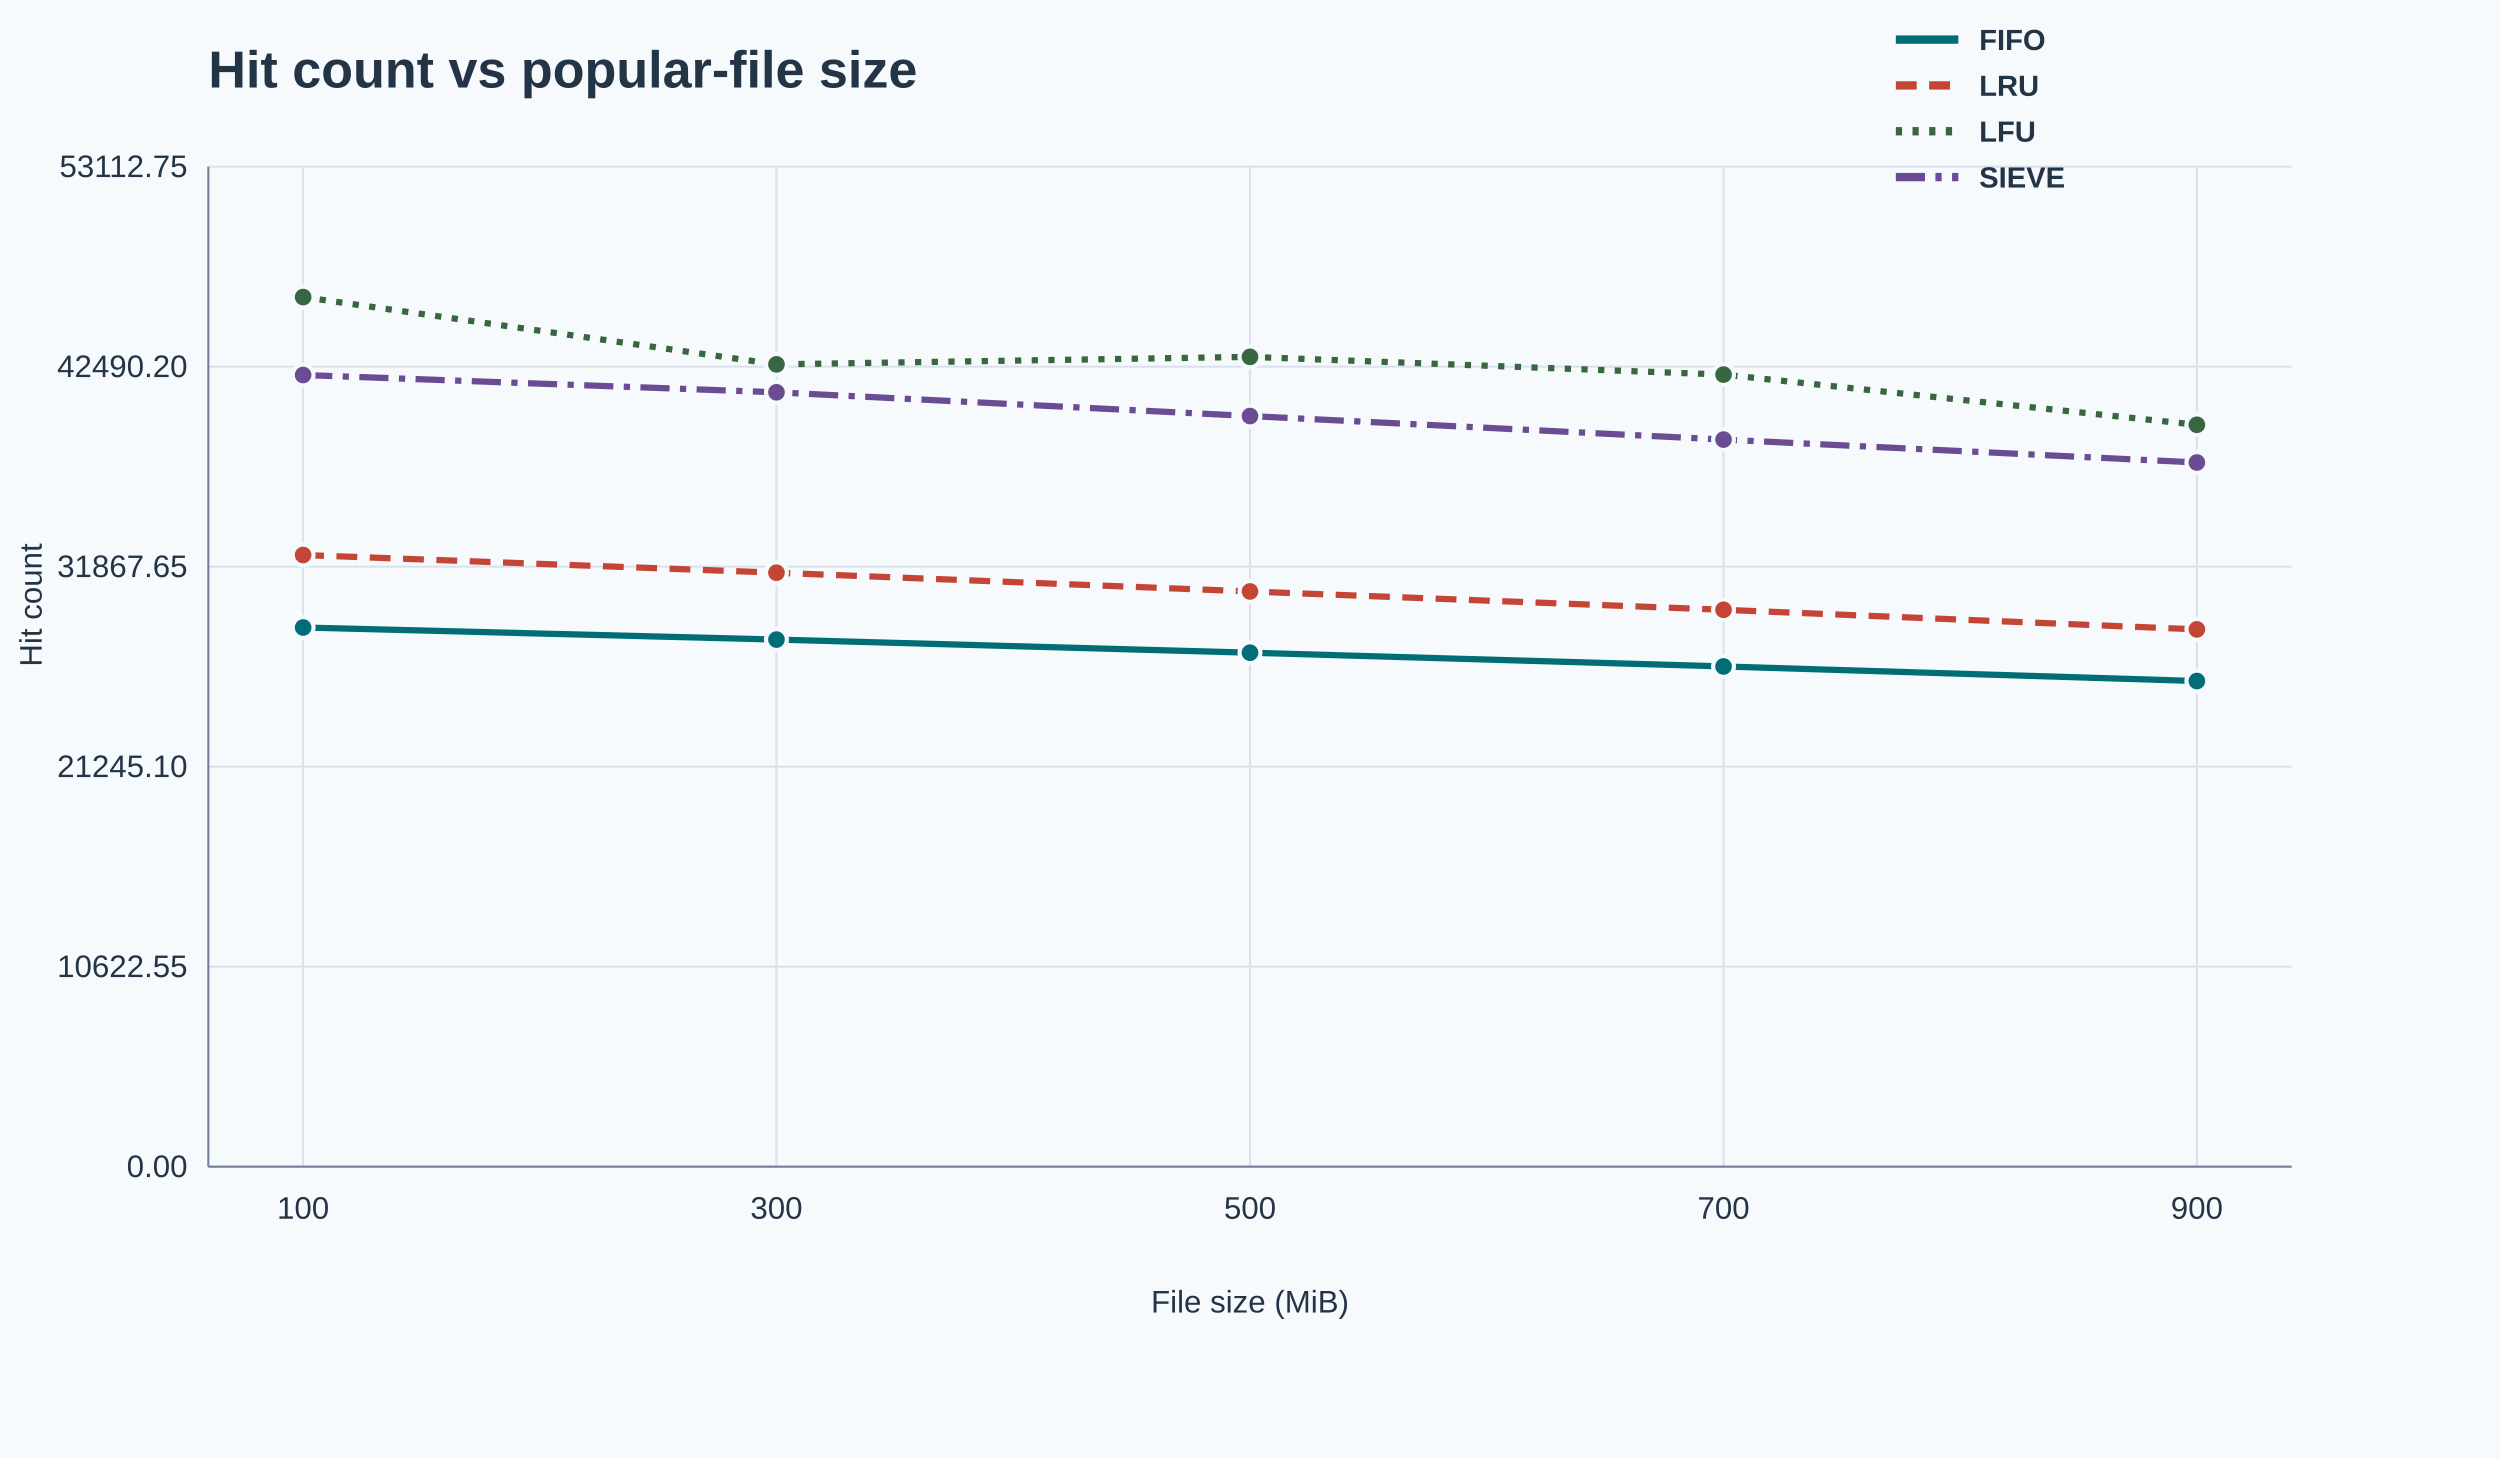
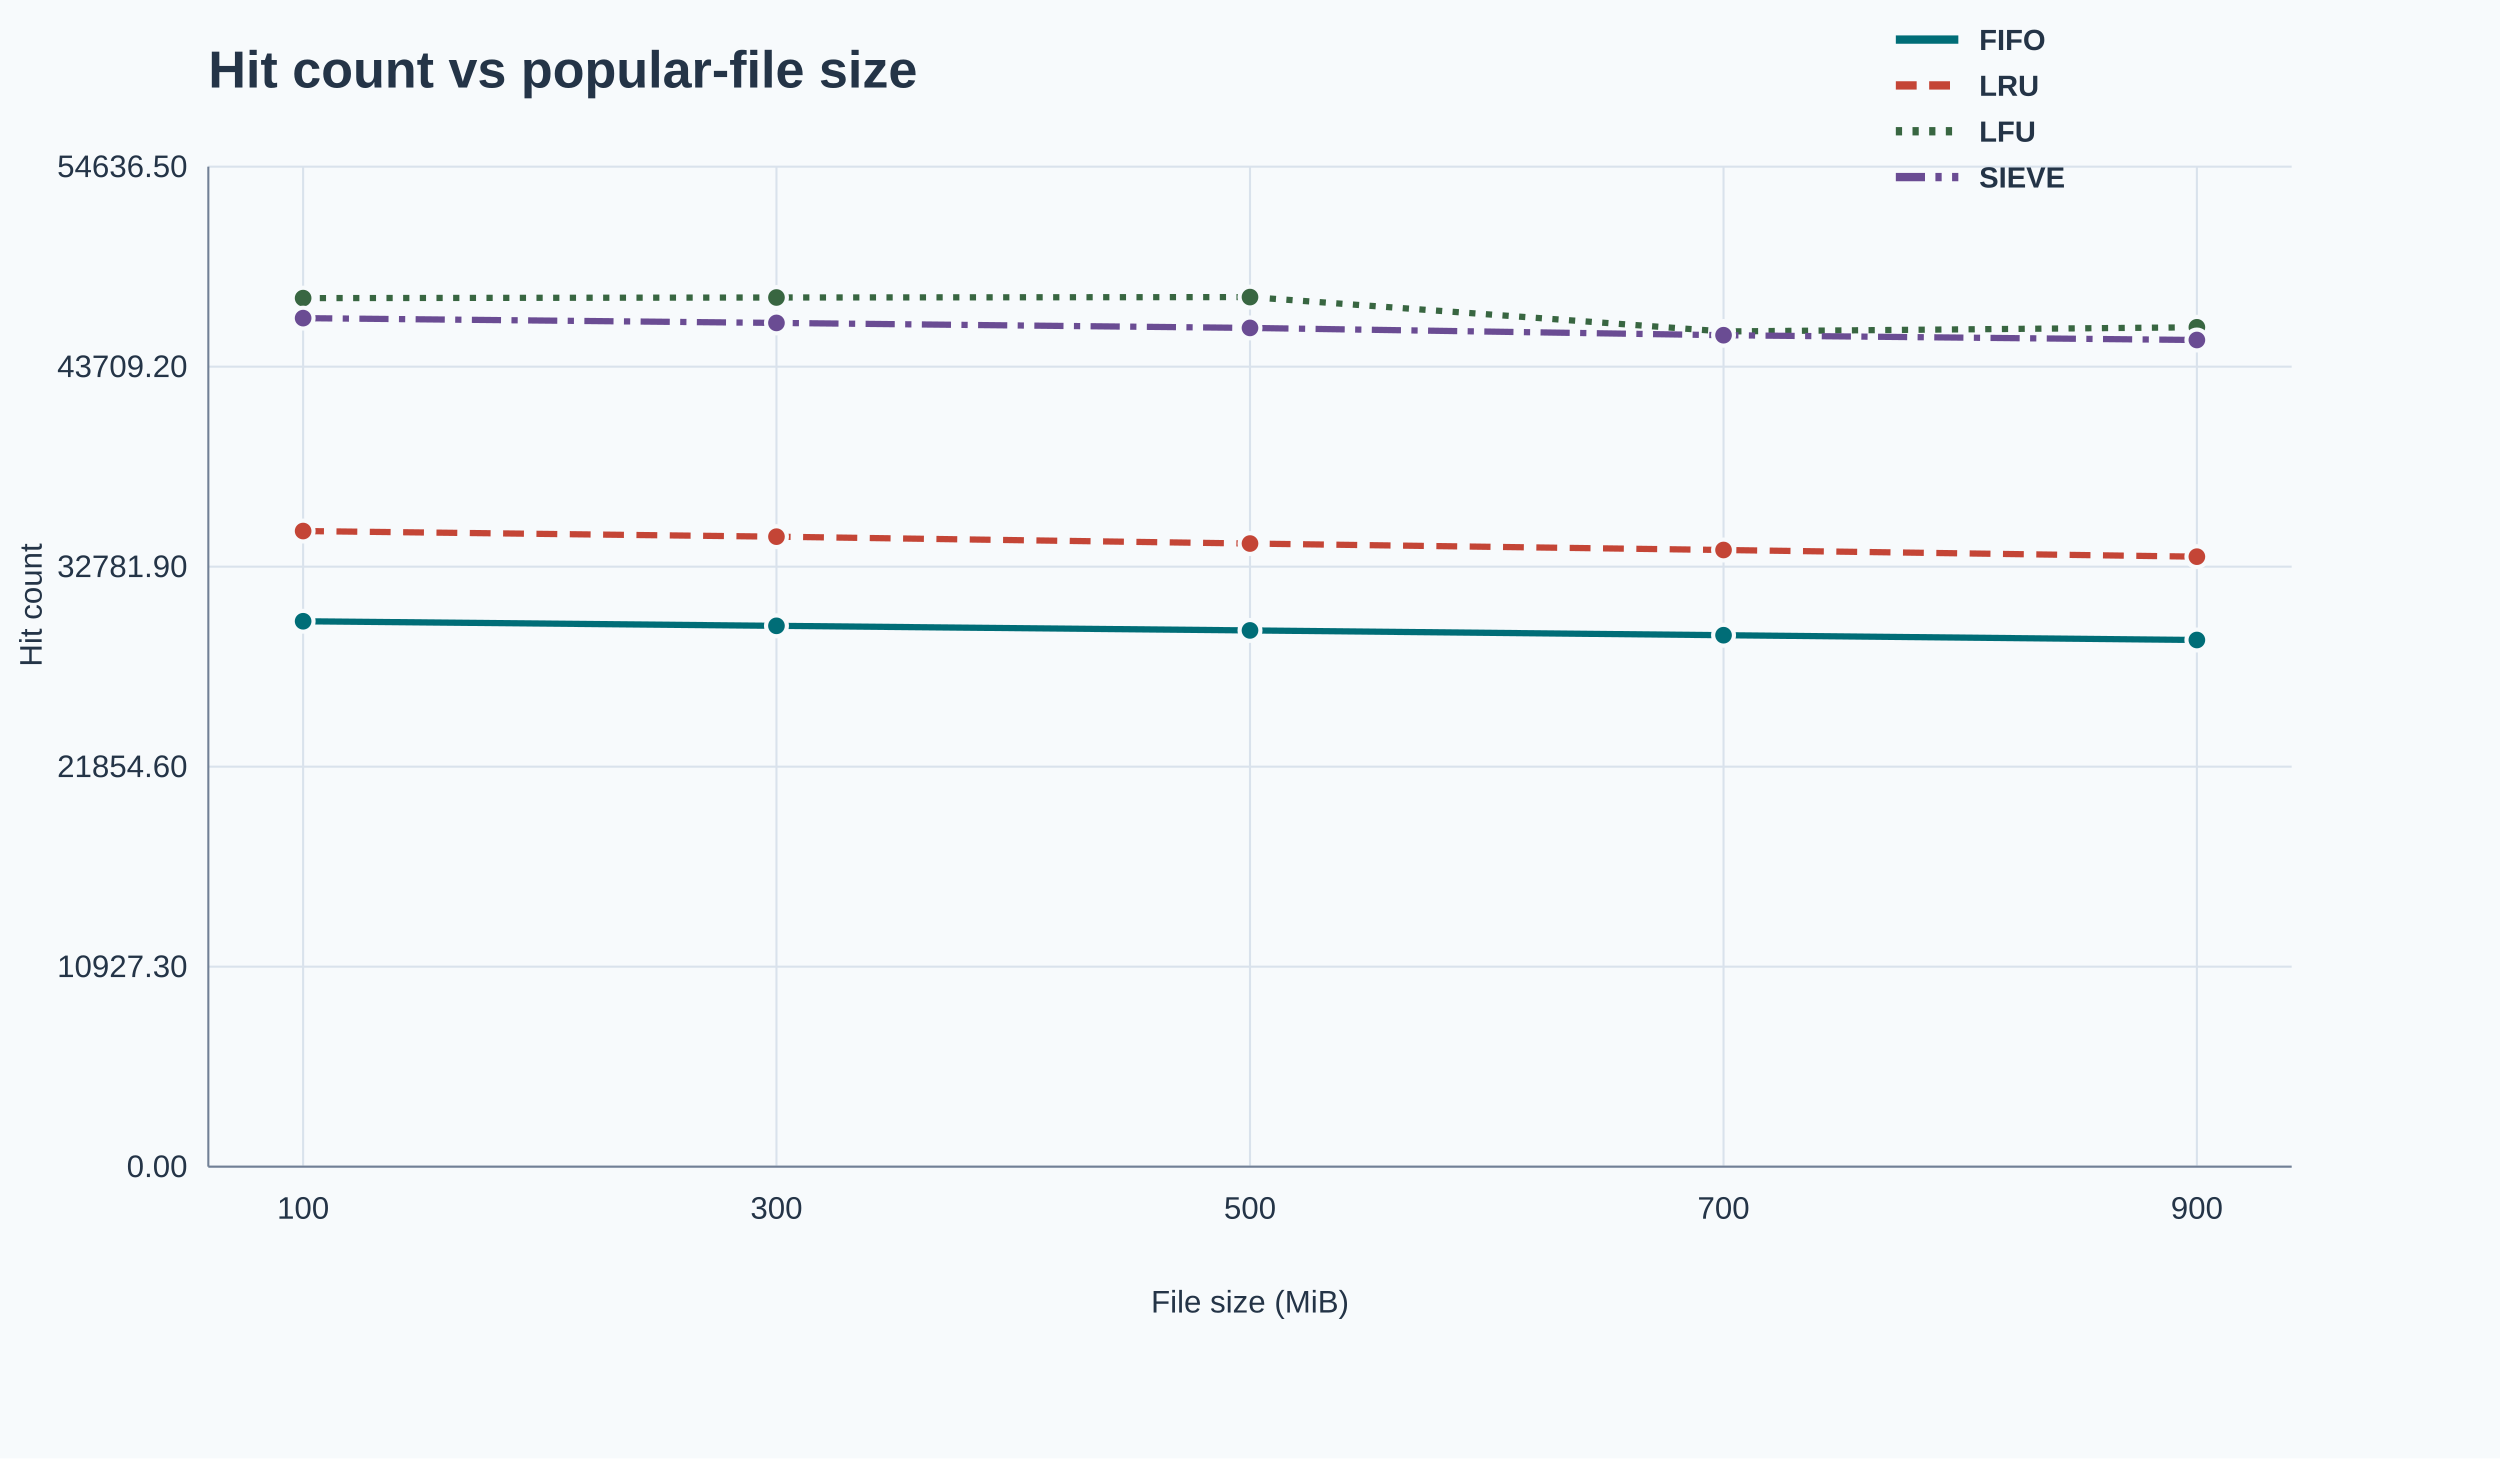
<svg xmlns="http://www.w3.org/2000/svg" width="1200" height="700" viewBox="0 0 1200 700">
  <style>text{font-family:Segoe UI,Arial,sans-serif;fill:#243447}.title{font-size:25px;font-weight:600}.label{font-size:15px}.legend{font-size:14px;font-weight:600}.grid{stroke:#d9e2ec}.axis{stroke:#718096}.line{fill:none;stroke-width:3}.point{stroke:#f7fafc;stroke-width:2}</style>
  <rect width="100%" height="100%" fill="#f7fafc" />
  <text x="100" y="42" class="title">Hit count vs popular-file size</text>
  <text x="600" y="630" class="label" text-anchor="middle">File size (MiB)</text>
  <text x="20" y="320" class="label" transform="rotate(-90 20 320)">Hit count</text>
  <line x1="100" y1="560" x2="1100" y2="560" class="grid" />
  <text x="90" y="565" class="label" text-anchor="end">0.00</text>
  <line x1="100" y1="464" x2="1100" y2="464" class="grid" />
-   <text x="90" y="469" class="label" text-anchor="end">10622.55</text>
+   <text x="90" y="469" class="label" text-anchor="end">10927.30</text>
  <line x1="100" y1="368" x2="1100" y2="368" class="grid" />
-   <text x="90" y="373" class="label" text-anchor="end">21245.10</text>
+   <text x="90" y="373" class="label" text-anchor="end">21854.60</text>
  <line x1="100" y1="272" x2="1100" y2="272" class="grid" />
-   <text x="90" y="277" class="label" text-anchor="end">31867.65</text>
+   <text x="90" y="277" class="label" text-anchor="end">32781.90</text>
  <line x1="100" y1="176" x2="1100" y2="176" class="grid" />
-   <text x="90" y="181" class="label" text-anchor="end">42490.20</text>
+   <text x="90" y="181" class="label" text-anchor="end">43709.20</text>
  <line x1="100" y1="80" x2="1100" y2="80" class="grid" />
-   <text x="90" y="85" class="label" text-anchor="end">53112.75</text>
+   <text x="90" y="85" class="label" text-anchor="end">54636.50</text>
  <line x1="145.5" y1="80" x2="145.5" y2="560" class="grid" />
  <text x="145.5" y="585" class="label" text-anchor="middle">100</text>
  <line x1="372.7" y1="80" x2="372.7" y2="560" class="grid" />
  <text x="372.7" y="585" class="label" text-anchor="middle">300</text>
  <line x1="600.0" y1="80" x2="600.0" y2="560" class="grid" />
  <text x="600.0" y="585" class="label" text-anchor="middle">500</text>
  <line x1="827.3" y1="80" x2="827.3" y2="560" class="grid" />
  <text x="827.3" y="585" class="label" text-anchor="middle">700</text>
  <line x1="1054.5" y1="80" x2="1054.5" y2="560" class="grid" />
  <text x="1054.5" y="585" class="label" text-anchor="middle">900</text>
-   <polyline points="145.5,301.2 372.7,307.0 600.0,313.3 827.3,319.9 1054.5,326.9" class="line" stroke="#006d77" stroke-dasharray="" />
+   <polyline points="145.5,298.2 372.7,300.4 600.0,302.6 827.3,304.9 1054.5,307.2" class="line" stroke="#006d77" stroke-dasharray="" />
  <line x1="910" y1="19" x2="940" y2="19" stroke="#006d77" stroke-width="4" stroke-dasharray="" />
  <text x="950" y="24" class="legend">FIFO</text>
-   <circle cx="145.5" cy="301.2" r="5" fill="#006d77" class="point" />
-   <circle cx="372.7" cy="307.0" r="5" fill="#006d77" class="point" />
-   <circle cx="600.0" cy="313.3" r="5" fill="#006d77" class="point" />
-   <circle cx="827.3" cy="319.9" r="5" fill="#006d77" class="point" />
-   <circle cx="1054.5" cy="326.9" r="5" fill="#006d77" class="point" />
-   <polyline points="145.5,266.4 372.7,274.9 600.0,283.9 827.3,292.7 1054.5,302.1" class="line" stroke="#c44536" stroke-dasharray="10 6" />
+   <circle cx="145.5" cy="298.2" r="5" fill="#006d77" class="point" />
+   <circle cx="372.7" cy="300.4" r="5" fill="#006d77" class="point" />
+   <circle cx="600.0" cy="302.6" r="5" fill="#006d77" class="point" />
+   <circle cx="827.3" cy="304.9" r="5" fill="#006d77" class="point" />
+   <circle cx="1054.5" cy="307.2" r="5" fill="#006d77" class="point" />
+   <polyline points="145.5,254.9 372.7,257.6 600.0,260.9 827.3,264.0 1054.5,267.2" class="line" stroke="#c44536" stroke-dasharray="10 6" />
  <line x1="910" y1="41" x2="940" y2="41" stroke="#c44536" stroke-width="4" stroke-dasharray="10 6" />
  <text x="950" y="46" class="legend">LRU</text>
-   <circle cx="145.5" cy="266.4" r="5" fill="#c44536" class="point" />
-   <circle cx="372.7" cy="274.9" r="5" fill="#c44536" class="point" />
-   <circle cx="600.0" cy="283.9" r="5" fill="#c44536" class="point" />
-   <circle cx="827.3" cy="292.7" r="5" fill="#c44536" class="point" />
-   <circle cx="1054.5" cy="302.1" r="5" fill="#c44536" class="point" />
-   <polyline points="145.5,142.6 372.7,174.9 600.0,171.3 827.3,179.8 1054.5,203.9" class="line" stroke="#386641" stroke-dasharray="3 5" />
+   <circle cx="145.5" cy="254.9" r="5" fill="#c44536" class="point" />
+   <circle cx="372.7" cy="257.6" r="5" fill="#c44536" class="point" />
+   <circle cx="600.0" cy="260.9" r="5" fill="#c44536" class="point" />
+   <circle cx="827.3" cy="264.0" r="5" fill="#c44536" class="point" />
+   <circle cx="1054.5" cy="267.2" r="5" fill="#c44536" class="point" />
+   <polyline points="145.5,143.1 372.7,142.8 600.0,142.6 827.3,159.1 1054.5,157.1" class="line" stroke="#386641" stroke-dasharray="3 5" />
  <line x1="910" y1="63" x2="940" y2="63" stroke="#386641" stroke-width="4" stroke-dasharray="3 5" />
  <text x="950" y="68" class="legend">LFU</text>
-   <circle cx="145.5" cy="142.6" r="5" fill="#386641" class="point" />
-   <circle cx="372.7" cy="174.9" r="5" fill="#386641" class="point" />
-   <circle cx="600.0" cy="171.3" r="5" fill="#386641" class="point" />
-   <circle cx="827.3" cy="179.8" r="5" fill="#386641" class="point" />
-   <circle cx="1054.5" cy="203.9" r="5" fill="#386641" class="point" />
-   <polyline points="145.5,180.0 372.7,188.3 600.0,199.7 827.3,211.0 1054.5,222.0" class="line" stroke="#6a4c93" stroke-dasharray="14 5 3 5" />
+   <circle cx="145.5" cy="143.1" r="5" fill="#386641" class="point" />
+   <circle cx="372.7" cy="142.8" r="5" fill="#386641" class="point" />
+   <circle cx="600.0" cy="142.6" r="5" fill="#386641" class="point" />
+   <circle cx="827.3" cy="159.1" r="5" fill="#386641" class="point" />
+   <circle cx="1054.5" cy="157.1" r="5" fill="#386641" class="point" />
+   <polyline points="145.5,152.7 372.7,155.0 600.0,157.4 827.3,160.9 1054.5,163.2" class="line" stroke="#6a4c93" stroke-dasharray="14 5 3 5" />
  <line x1="910" y1="85" x2="940" y2="85" stroke="#6a4c93" stroke-width="4" stroke-dasharray="14 5 3 5" />
  <text x="950" y="90" class="legend">SIEVE</text>
-   <circle cx="145.5" cy="180.0" r="5" fill="#6a4c93" class="point" />
-   <circle cx="372.7" cy="188.3" r="5" fill="#6a4c93" class="point" />
-   <circle cx="600.0" cy="199.7" r="5" fill="#6a4c93" class="point" />
-   <circle cx="827.3" cy="211.0" r="5" fill="#6a4c93" class="point" />
-   <circle cx="1054.5" cy="222.0" r="5" fill="#6a4c93" class="point" />
+   <circle cx="145.5" cy="152.7" r="5" fill="#6a4c93" class="point" />
+   <circle cx="372.7" cy="155.0" r="5" fill="#6a4c93" class="point" />
+   <circle cx="600.0" cy="157.4" r="5" fill="#6a4c93" class="point" />
+   <circle cx="827.3" cy="160.9" r="5" fill="#6a4c93" class="point" />
+   <circle cx="1054.5" cy="163.2" r="5" fill="#6a4c93" class="point" />
  <line x1="100" y1="80" x2="100" y2="560" class="axis" />
  <line x1="100" y1="560" x2="1100" y2="560" class="axis" />
</svg>
